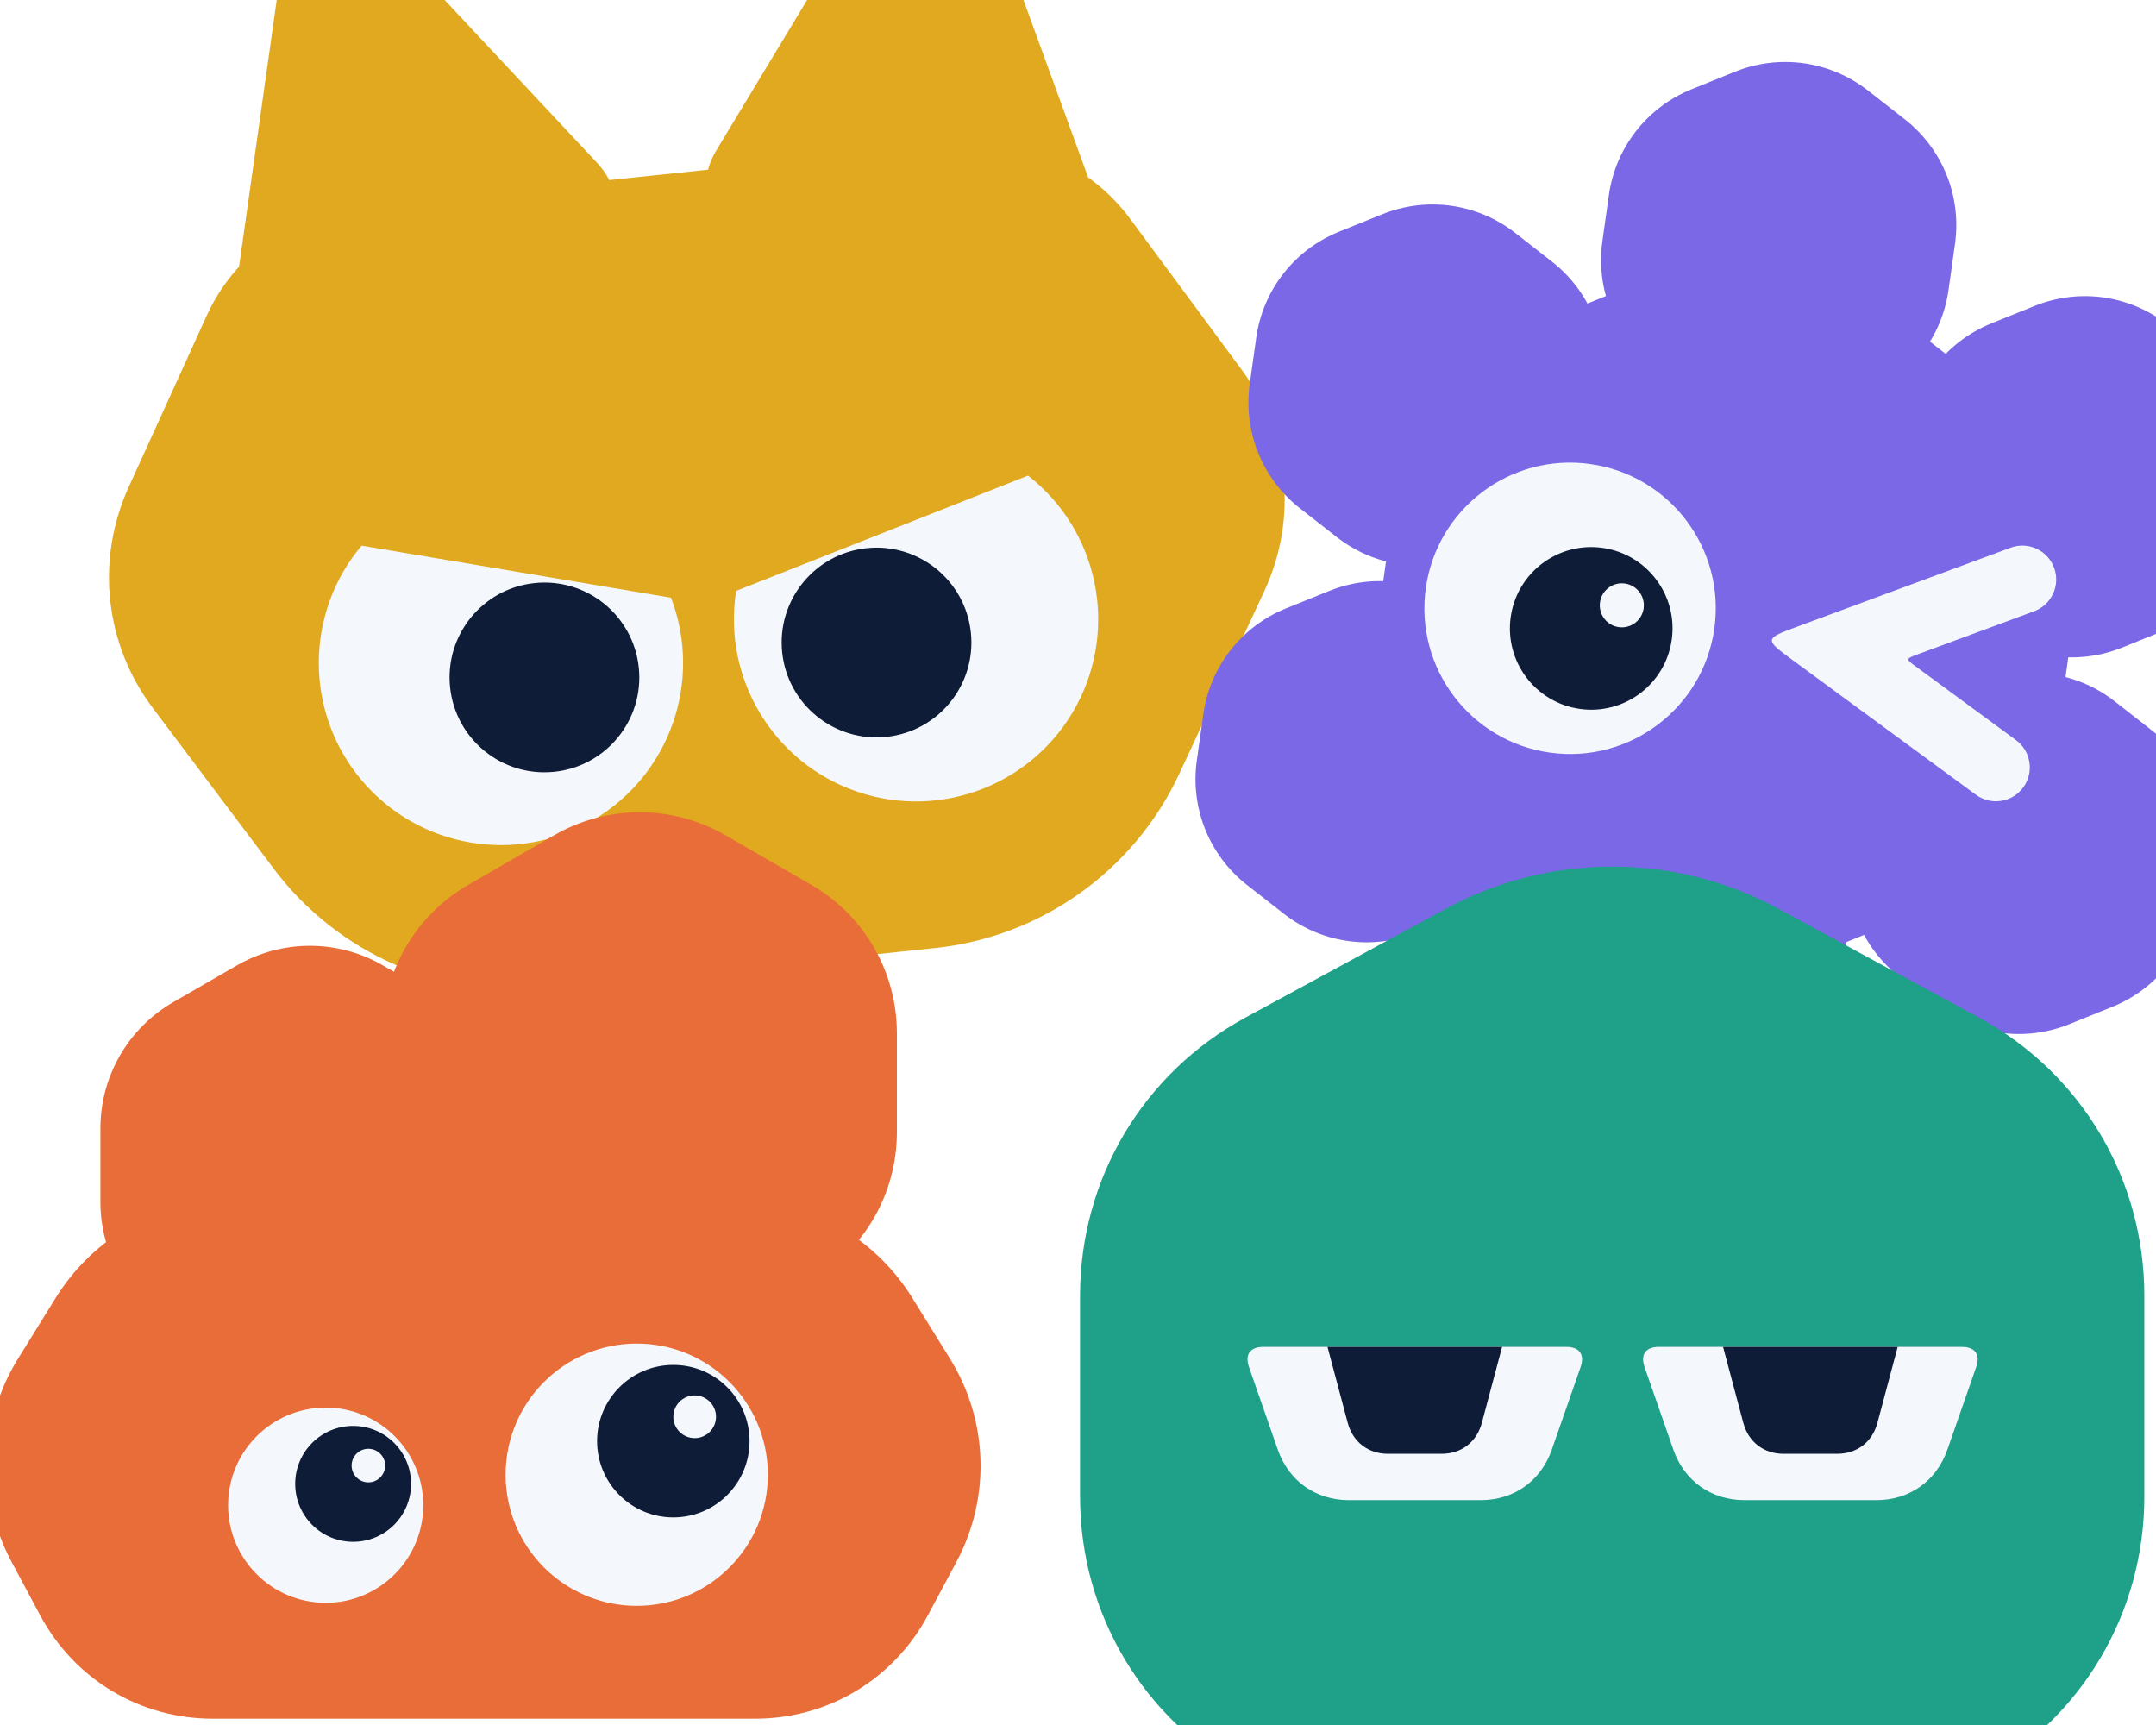
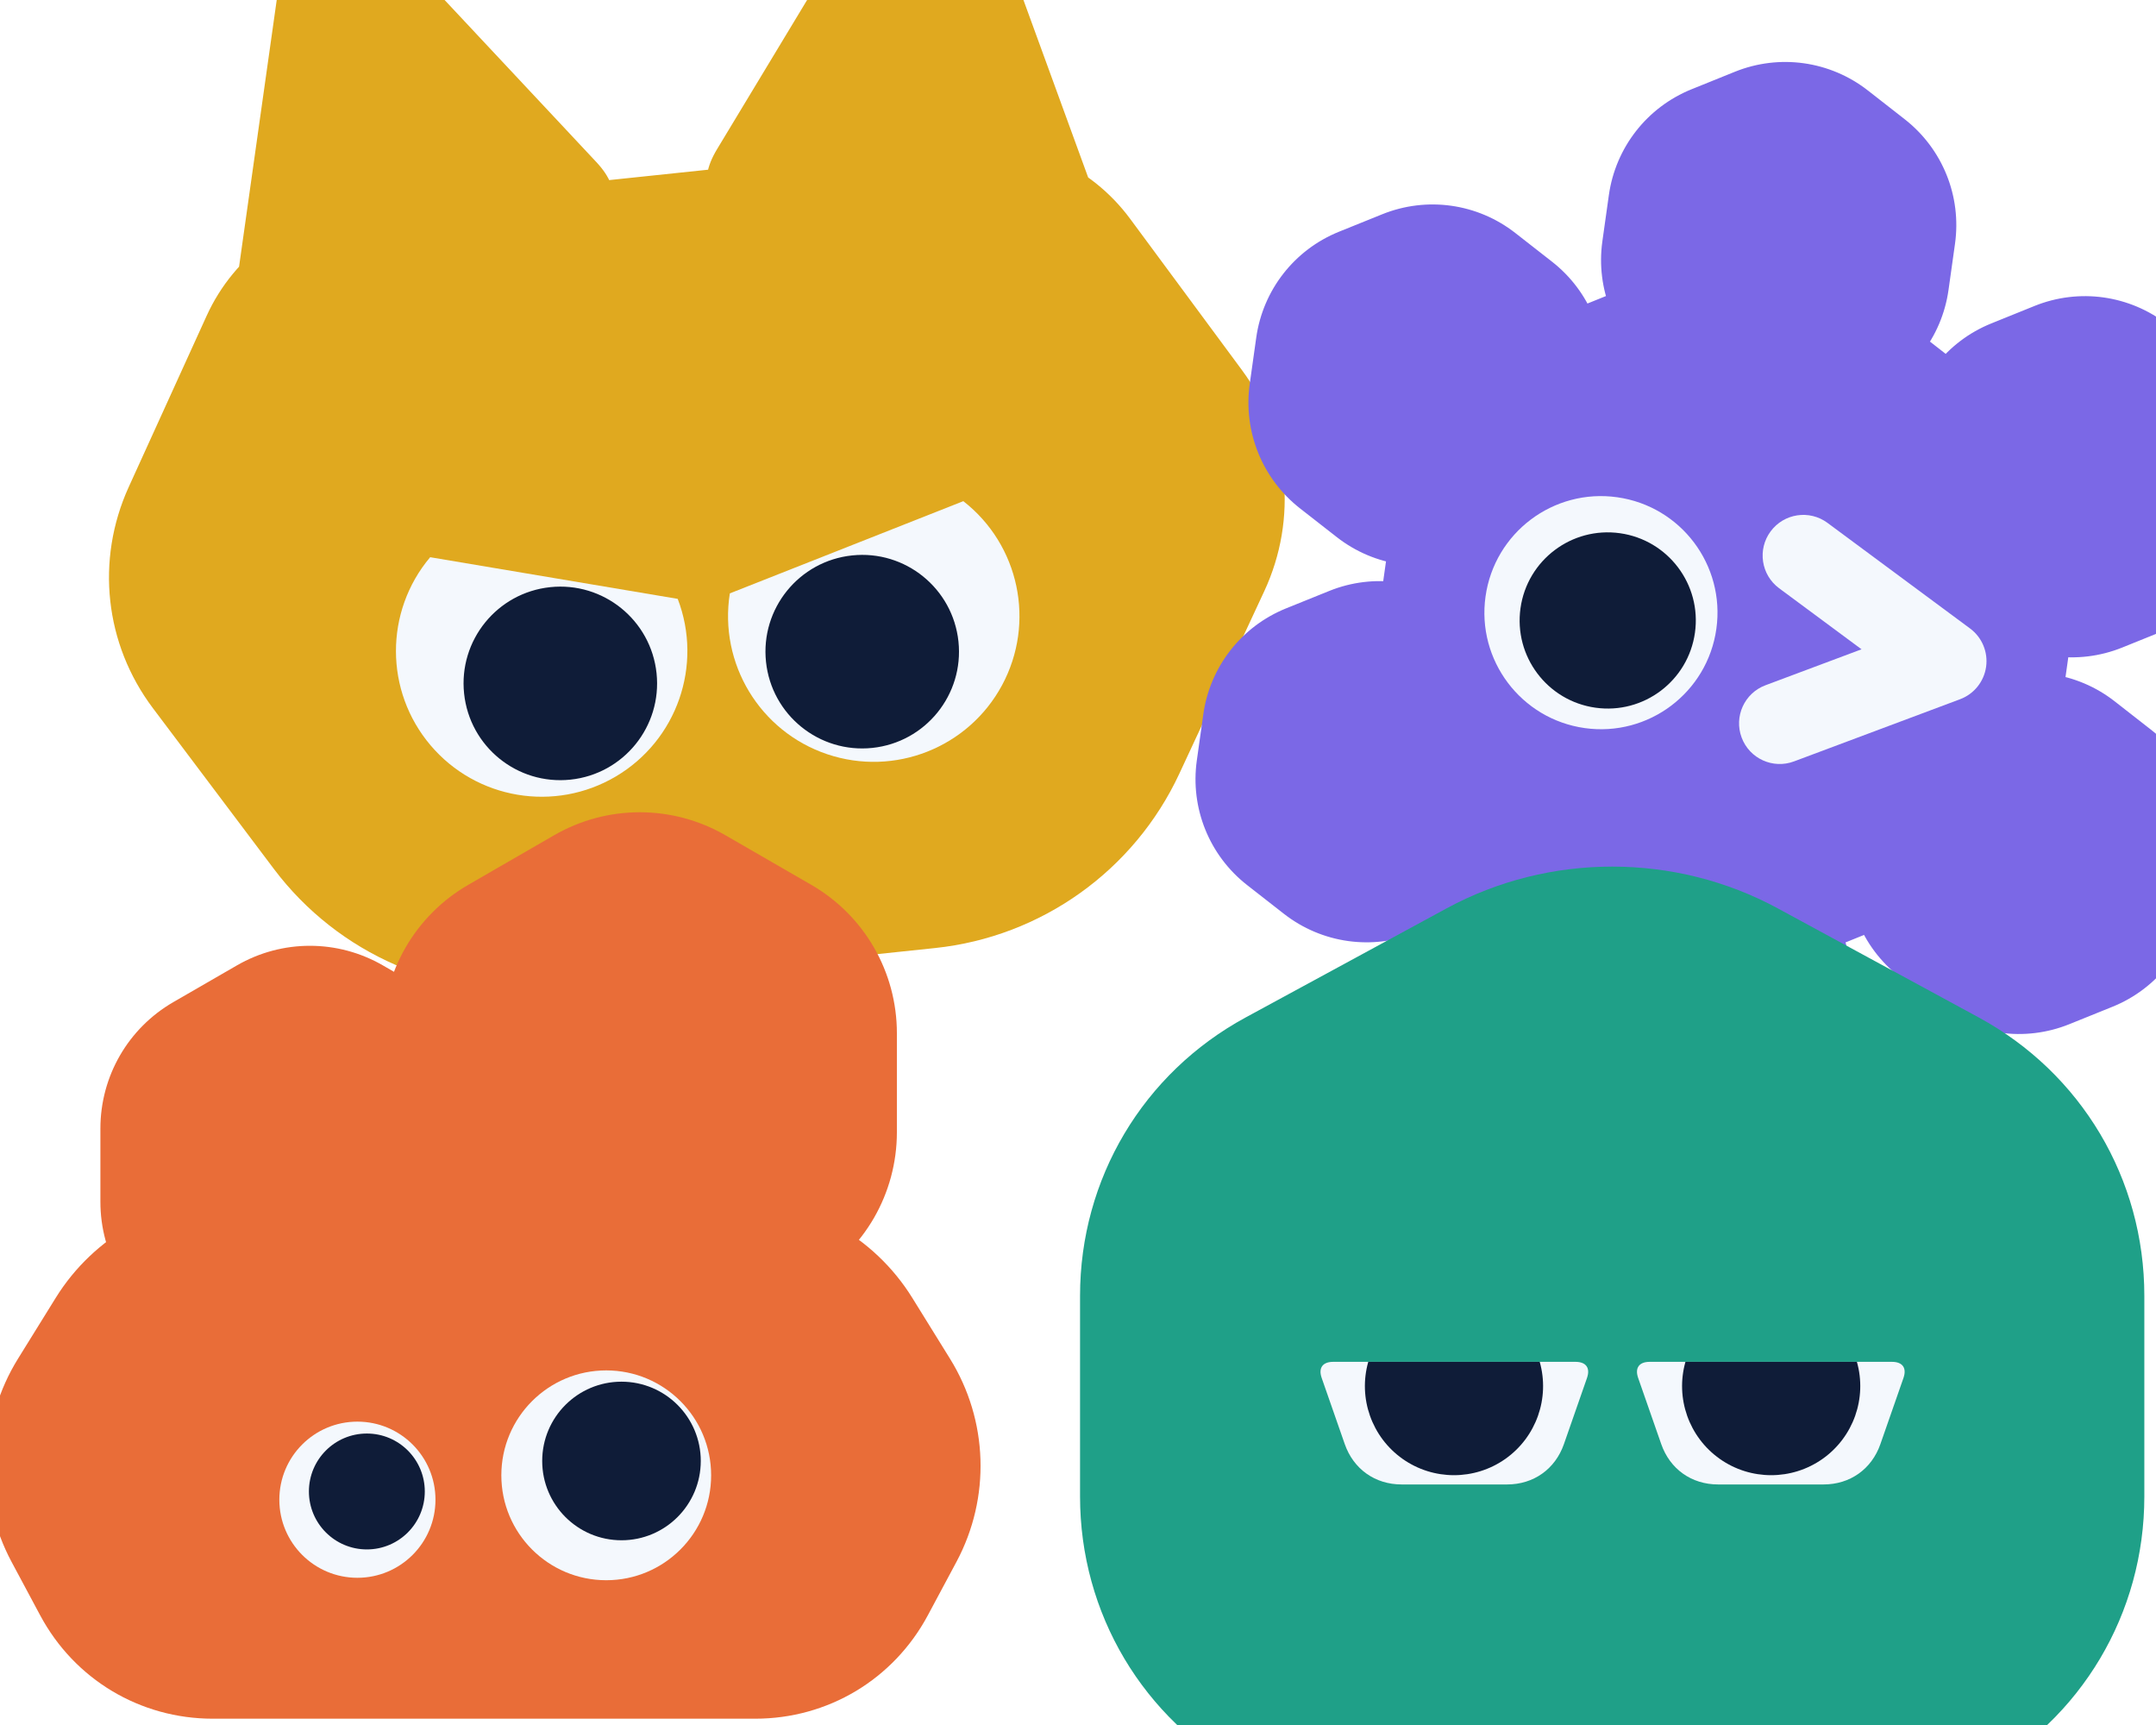
<svg xmlns="http://www.w3.org/2000/svg" width="40" height="32" viewBox="8 4 40 32" fill="none">
  <defs>
    <clipPath id="frame">
      <rect x="8" y="4" width="40" height="32" />
    </clipPath>
  </defs>
  <g clip-path="url(#frame)">
    <g id="ninja-angry-yellow" transform="rotate(-6 21 15.119)">
      <g transform="matrix(0.04,0,0,0.04,10.023,1)">
        <path d="M64.44 456.55L16.47 376.6C-2.67 344.7 -2.84 305.5 16.02 273.43L60.26 198.25C75.97 171.53 104.6 155.15 135.6 155.15L415.61 155.15C446.61 155.15 475.24 171.53 490.96 198.25L535.19 273.43C554.05 305.5 553.88 344.7 534.74 376.6L486.77 456.55C461.25 499.08 415.21 525.15 365.61 525.15L185.61 525.15C136.01 525.15 89.97 499.08 64.44 456.55ZM236.68 178.1L94.54 217.2C76.6 222.13 68.37 214.09 72.88 196.05L116.88 20.08C122.29 -1.58 133.86 -3.94 147.32 13.86L247.5 146.23C258.73 161.06 254.61 173.17 236.68 178.1ZM456.68 217.2L314.54 178.1C296.6 173.17 292.49 161.06 303.71 146.23L403.89 13.86C417.35 -3.94 428.93 -1.58 434.34 20.08L478.33 196.05C482.85 214.09 474.62 222.13 456.68 217.2Z" fill="#E0A91F" />
        <g transform="matrix(0.88,0,0,0.88,12,91)">
-           <path d="M282.74 295.2C294.83 340.42 272.55 387.77 230 407.27C187.45 426.77 137.03 412.74 110.67 374.07C84.31 335.39 89.69 283.33 123.4 250.86L282.74 295.2Z" fill="#F4F8FD" />
-           <path d="M262 330C262 357.61 239.61 380 212 380C184.39 380 162 357.61 162 330C162 302.39 184.39 280 212 280C239.61 280 262 302.39 262 330Z" fill="#0F1C38" />
-           <path d="M317.26 295.2C305.17 340.42 327.45 387.77 370 407.27C412.55 426.77 462.97 412.74 489.33 374.07C515.69 335.39 510.31 283.33 476.6 250.86L317.26 295.2Z" fill="#F4F8FD" />
-           <path d="M338 330C338 357.61 360.39 380 388 380C415.61 380 438 357.61 438 330C438 302.39 415.61 280 388 280C360.39 280 338 302.39 338 330Z" fill="#0F1C38" />
+           <path d="M286.19 296.16C295.86 332.34 278.04 370.22 244 385.82C209.96 401.42 169.62 390.19 148.54 359.26C127.45 328.31 131.75 286.66 158.72 260.69L286.19 296.16Z" fill="#F4F8FD" />
+           <path d="M271 334C271 362.17 248.17 385 220 385C191.83 385 169 362.17 169 334C169 305.83 191.83 283 220 283C248.17 283 271 305.83 271 334Z" fill="#0F1C38" />
+           <path d="M313.81 296.16C304.14 332.34 321.96 370.22 356 385.82C390.04 401.42 430.38 390.19 451.46 359.26C472.55 328.31 468.25 286.66 441.28 260.69L313.81 296.16Z" fill="#F4F8FD" />
+           <path d="M431 334C431 362.17 408.17 385 380 385C351.83 385 329 362.17 329 334C329 305.83 351.83 283 380 283C408.17 283 431 305.83 431 334Z" fill="#0F1C38" />
        </g>
      </g>
    </g>
    <g id="flower-quirky-purple" transform="rotate(8 40 15.698)">
      <g transform="matrix(0.036,0,0,0.036,30.563,5)">
        <path d="M118.92 168.8L227.17 106.3C248.65 93.9 274.97 93.9 296.45 106.3L404.7 168.8C426.18 181.2 439.35 204 439.35 228.8L439.35 353.8C439.35 378.6 426.18 401.4 404.7 413.8L296.45 476.3C274.97 488.7 248.65 488.7 227.17 476.3L118.92 413.8C97.44 401.4 84.27 378.6 84.27 353.8L84.27 228.8C84.27 204 97.44 181.2 118.92 168.8ZM206.38 23.3L227.17 11.3C248.65 -1.1 274.97 -1.1 296.45 11.3L317.24 23.3C338.71 35.7 351.88 58.5 351.88 83.3L351.88 107.3C351.88 132.1 338.71 154.9 317.24 167.3L296.45 179.3C274.97 191.7 248.65 191.7 227.17 179.3L206.38 167.3C184.91 154.9 171.74 132.1 171.74 107.3L171.74 83.3C171.74 58.5 184.91 35.7 206.38 23.3ZM466.19 109.3L486.98 121.3C508.45 133.7 521.62 156.5 521.62 181.3L521.62 205.3C521.62 230.1 508.45 252.9 486.98 265.3L466.19 277.3C444.71 289.7 418.39 289.7 396.91 277.3L376.13 265.3C354.65 252.9 341.48 230.1 341.48 205.3L341.48 181.3C341.48 156.5 354.65 133.7 376.13 121.3L396.91 109.3C418.39 96.9 444.71 96.9 466.19 109.3ZM521.62 377.3L521.62 401.3C521.62 426.1 508.45 448.9 486.98 461.3L466.19 473.3C444.71 485.7 418.39 485.7 396.91 473.3L376.13 461.3C354.65 448.9 341.48 426.1 341.48 401.3L341.48 377.3C341.48 352.5 354.65 329.7 376.13 317.3L396.91 305.3C418.39 292.9 444.71 292.9 466.19 305.3L486.98 317.3C508.45 329.7 521.62 352.5 521.62 377.3ZM317.24 559.3L296.45 571.3C274.97 583.7 248.65 583.7 227.17 571.3L206.38 559.3C184.91 546.9 171.74 524.1 171.74 499.3L171.74 475.3C171.74 450.5 184.91 427.7 206.38 415.3L227.17 403.3C248.65 390.9 274.97 390.9 296.45 403.3L317.24 415.3C338.71 427.7 351.88 450.5 351.88 475.3L351.88 499.3C351.88 524.1 338.71 546.9 317.24 559.3ZM57.43 473.3L36.64 461.3C15.17 448.9 2 426.1 2 401.3L2 377.3C2 352.5 15.17 329.7 36.64 317.3L57.43 305.3C78.91 292.9 105.23 292.9 126.71 305.3L147.49 317.3C168.97 329.7 182.14 352.5 182.14 377.3L182.14 401.3C182.14 426.1 168.97 448.9 147.49 461.3L126.71 473.3C105.23 485.7 78.91 485.7 57.43 473.3ZM2 205.3L2 181.3C2 156.5 15.17 133.7 36.64 121.3L57.43 109.3C78.91 96.9 105.23 96.9 126.71 109.3L147.49 121.3C168.97 133.7 182.14 156.5 182.14 181.3L182.14 205.3C182.14 230.1 168.97 252.9 147.49 265.3L126.71 277.3C105.23 289.7 78.91 289.7 57.43 277.3L36.64 265.3C15.17 252.9 2 230.1 2 205.3Z" fill="#7B68E6" />
        <g transform="matrix(0.873,0,0,0.873,0,35)">
-           <path d="M294 300C294 347.5 255.5 386 208 386C160.5 386 122 347.5 122 300C122 252.5 160.5 214 208 214C255.5 214 294 252.5 294 300Z" fill="#F4F8FD" />
-           <path d="M270 310C270 336.51 248.51 358 222 358C195.49 358 174 336.51 174 310C174 283.49 195.49 262 222 262C248.51 262 270 283.49 270 310Z" fill="#0F1C38" />
-           <path d="M251 294C251 301.18 245.18 307 238 307C230.82 307 225 301.18 225 294C225 286.82 230.82 281 238 281C245.18 281 251 286.82 251 294Z" fill="#F4F8FD" />
-           <path d="M479.48 263.61L415.31 298.16C408.19 302 408.19 302 415.31 305.84L479.48 340.39C489.21 345.63 492.85 357.76 487.61 367.48C482.37 377.21 470.24 380.85 460.52 375.61L342.95 312.31C323.81 302 323.81 302 342.95 291.69L460.52 228.39C470.24 223.15 482.37 226.79 487.61 236.52C492.85 246.24 489.21 258.37 479.48 263.61Z" fill="#F4F8FD" />
+           <path d="M295.2 300C295.2 338 264.4 368.8 226.4 368.8C188.4 368.8 157.6 338 157.6 300C157.6 262 188.4 231.2 226.4 231.2C264.4 231.2 295.2 262 295.2 300Z" fill="#F4F8FD" />
+           <path d="M283 304C283 332.72 259.72 356 231 356C202.28 356 179 332.72 179 304C179 275.28 202.28 252 231 252C259.72 252 283 275.28 283 304Z" fill="#0F1C38" />
+           <path d="M351.46 228.91L443.46 278.91C451.19 283.11 456 291.2 456 300C456 308.8 451.19 316.89 443.46 321.09L351.46 371.09C339.81 377.42 325.24 373.11 318.91 361.46C312.58 349.81 316.89 335.24 328.54 328.91L381.74 300L328.54 271.09C316.89 264.76 312.58 250.19 318.91 238.54C325.24 226.89 339.81 222.58 351.46 228.91Z" fill="#F4F8FD" />
        </g>
      </g>
    </g>
    <g id="blob-grumpy-green">
      <g transform="matrix(0.038,0,0,0.038,27.962,20)">
        <path d="M82.86 75.64L180.95 22.4C231.08 -4.8 292.54 -4.8 342.67 22.4L440.76 75.64C490.89 102.84 521.62 154.48 521.62 211.52L521.62 309.52C521.62 366.56 490.89 418.2 440.76 445.4L342.67 498.64C292.54 525.84 231.08 525.84 180.95 498.64L82.86 445.4C32.73 418.2 2 366.56 2 309.52L2 211.52C2 154.48 32.73 102.84 82.86 75.64Z" fill="#1FA088" />
        <g transform="matrix(0.87,0,0,0.87,1,12)">
-           <path d="M112.12 315.67L95.95 269.33C93.5 262.31 96.56 258 104 258L274 258C281.44 258 284.5 262.31 282.05 269.33L265.88 315.67C259.75 333.24 244.6 344 226 344L152 344C133.4 344 118.25 333.24 112.12 315.67Z" fill="#F4F8FD" />
-           <path d="M151.36 300.61L140 258L238 258L226.64 300.61C223.76 311.39 215.16 318 204 318L174 318C162.84 318 154.24 311.39 151.36 300.61Z" fill="#0F1C38" />
-           <path d="M487.88 315.67L504.05 269.33C506.5 262.31 503.44 258 496 258L326 258C318.56 258 315.5 262.31 317.95 269.33L334.12 315.67C340.25 333.24 355.4 344 374 344L448 344C466.6 344 481.75 333.24 487.88 315.67Z" fill="#F4F8FD" />
-           <path d="M448.64 300.61L460 258L362 258L373.36 300.61C376.24 311.39 384.84 318 396 318L426 318C437.16 318 445.76 311.39 448.64 300.61Z" fill="#0F1C38" />
+           <path d="M149.7 312.54L136.76 275.46C134.8 269.85 137.25 266.4 143.2 266.4L279.2 266.4C285.15 266.4 287.6 269.85 285.64 275.46L272.7 312.54C267.8 326.59 255.68 335.2 240.8 335.2L181.6 335.2C166.72 335.2 154.6 326.59 149.7 312.54Z" fill="#F4F8FD" />
+           <path d="M259.11 266.4C264.88 286.79 257.17 308.6 239.87 320.83C222.57 333.06 199.43 333.06 182.13 320.83C164.83 308.6 157.12 286.79 162.89 266.4Z" fill="#0F1C38" />
+           <path d="M450.3 312.54L463.24 275.46C465.2 269.85 462.75 266.4 456.8 266.4L320.8 266.4C314.85 266.4 312.4 269.85 314.36 275.46L327.3 312.54C332.2 326.59 344.32 335.2 359.2 335.2L418.4 335.2C433.28 335.2 445.4 326.59 450.3 312.54Z" fill="#F4F8FD" />
+           <path d="M437.11 266.4C442.88 286.79 435.17 308.6 417.87 320.83C400.57 333.06 377.43 333.06 360.13 320.83C342.83 308.6 335.12 286.79 340.89 266.4Z" fill="#0F1C38" />
        </g>
      </g>
    </g>
    <g id="cloud-curious-orange">
      <g transform="matrix(0.034,0,0,0.034,7.699,19)">
        <path d="M30.76 440.13L15.16 410.99C-3.56 376 -2.23 333.89 18.67 300.16L39.25 266.96C60.15 233.23 97.28 212.56 136.96 212.56L408.96 212.56C448.64 212.56 485.77 233.23 506.67 266.96L527.25 300.16C548.15 333.89 549.48 376 530.76 410.99L515.16 440.13C496.44 475.11 460.64 496.56 420.96 496.56L124.96 496.56C85.28 496.56 49.48 475.11 30.76 440.13ZM103.48 105.56L138.12 85.56C162.82 71.29 193.1 71.29 217.8 85.56L252.44 105.56C277.14 119.82 292.28 146.04 292.28 174.56L292.28 214.56C292.28 243.08 277.14 269.3 252.44 283.56L217.8 303.56C193.1 317.82 162.82 317.82 138.12 303.56L103.48 283.56C78.78 269.3 63.64 243.08 63.64 214.56L63.64 174.56C63.64 146.04 78.78 119.82 103.48 105.56ZM264.43 41.56L311.19 14.56C340.19 -2.19 375.73 -2.19 404.73 14.56L451.49 41.56C480.49 58.29 498.26 89.08 498.26 122.56L498.26 176.56C498.26 210.04 480.49 240.82 451.49 257.56L404.73 284.56C375.73 301.3 340.19 301.3 311.19 284.56L264.43 257.56C235.43 240.82 217.66 210.04 217.66 176.56L217.66 122.56C217.66 89.08 235.43 58.29 264.43 41.56Z" fill="#E96D38" />
        <g transform="matrix(0.832,0,0,0.832,23.5,115.5)">
-           <path d="M260 318C260 353.35 231.35 382 196 382C160.65 382 132 353.35 132 318C132 282.65 160.65 254 196 254C231.35 254 260 282.65 260 318Z" fill="#F4F8FD" />
-           <path d="M252 304C252 324.99 234.99 342 214 342C193.01 342 176 324.99 176 304C176 283.01 193.01 266 214 266C234.99 266 252 283.01 252 304Z" fill="#0F1C38" />
-           <path d="M235 292C235 298.08 230.08 303 224 303C217.92 303 213 298.08 213 292C213 285.92 217.92 281 224 281C230.08 281 235 285.92 235 292Z" fill="#F4F8FD" />
-           <path d="M486 298C486 345.5 447.5 384 400 384C352.5 384 314 345.5 314 298C314 250.5 352.5 212 400 212C447.5 212 486 250.5 486 298Z" fill="#F4F8FD" />
-           <path d="M474 276C474 303.61 451.61 326 424 326C396.39 326 374 303.61 374 276C374 248.39 396.39 226 424 226C451.61 226 474 248.39 474 276Z" fill="#0F1C38" />
-           <path d="M452 260C452 267.73 445.73 274 438 274C430.27 274 424 267.73 424 260C424 252.27 430.27 246 438 246C445.73 246 452 252.27 452 260Z" fill="#F4F8FD" />
+           <path d="M268 314.4C268 342.68 245.08 365.6 216.8 365.6C188.52 365.6 165.6 342.68 165.6 314.4C165.6 286.12 188.52 263.2 216.8 263.2C245.08 263.2 268 286.12 268 314.4Z" fill="#F4F8FD" />
+           <path d="M261 309C261 329.99 243.99 347 223 347C202.01 347 185 329.99 185 309C185 288.01 202.01 271 223 271C243.99 271 261 288.01 261 309Z" fill="#0F1C38" />
+           <path d="M448.8 298.4C448.8 336.4 418 367.2 380 367.2C342 367.2 311.2 336.4 311.2 298.4C311.2 260.4 342 229.6 380 229.6C418 229.6 448.8 260.4 448.8 298.4Z" fill="#F4F8FD" />
+           <path d="M442 289C442 317.72 418.72 341 390 341C361.28 341 338 317.72 338 289C338 260.28 361.28 237 390 237C418.72 237 442 260.28 442 289Z" fill="#0F1C38" />
        </g>
      </g>
    </g>
  </g>
</svg>
